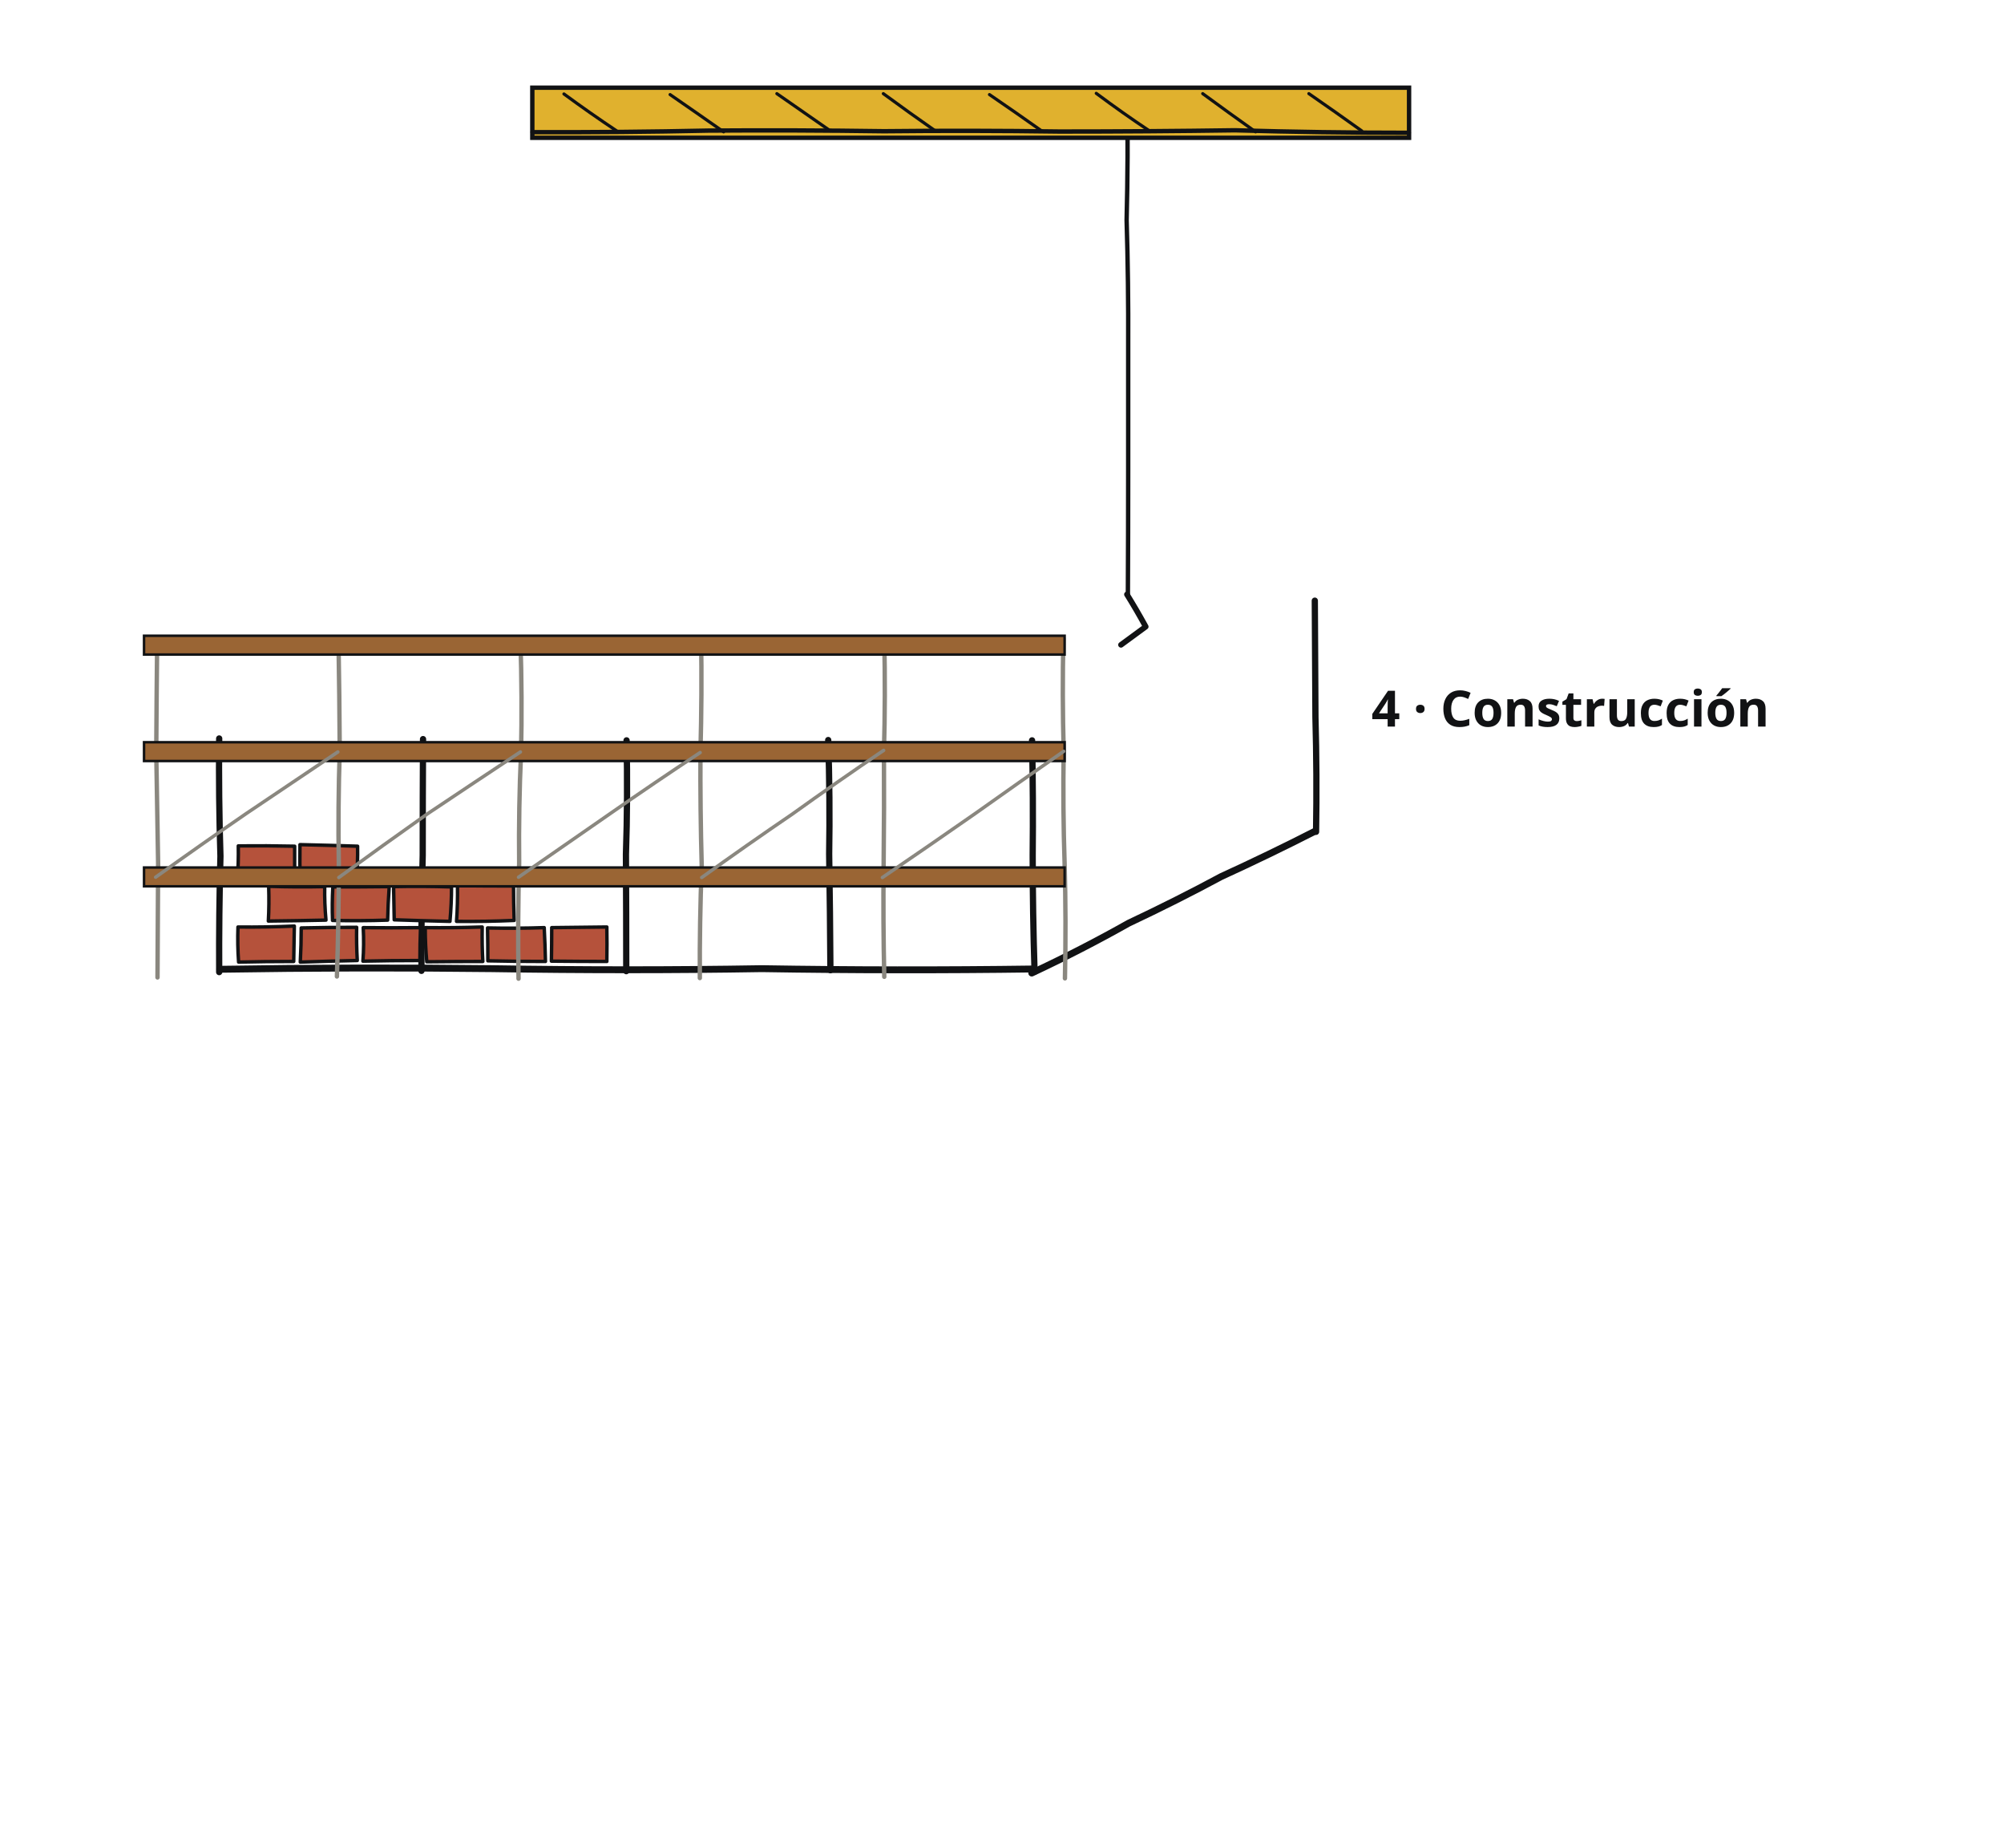
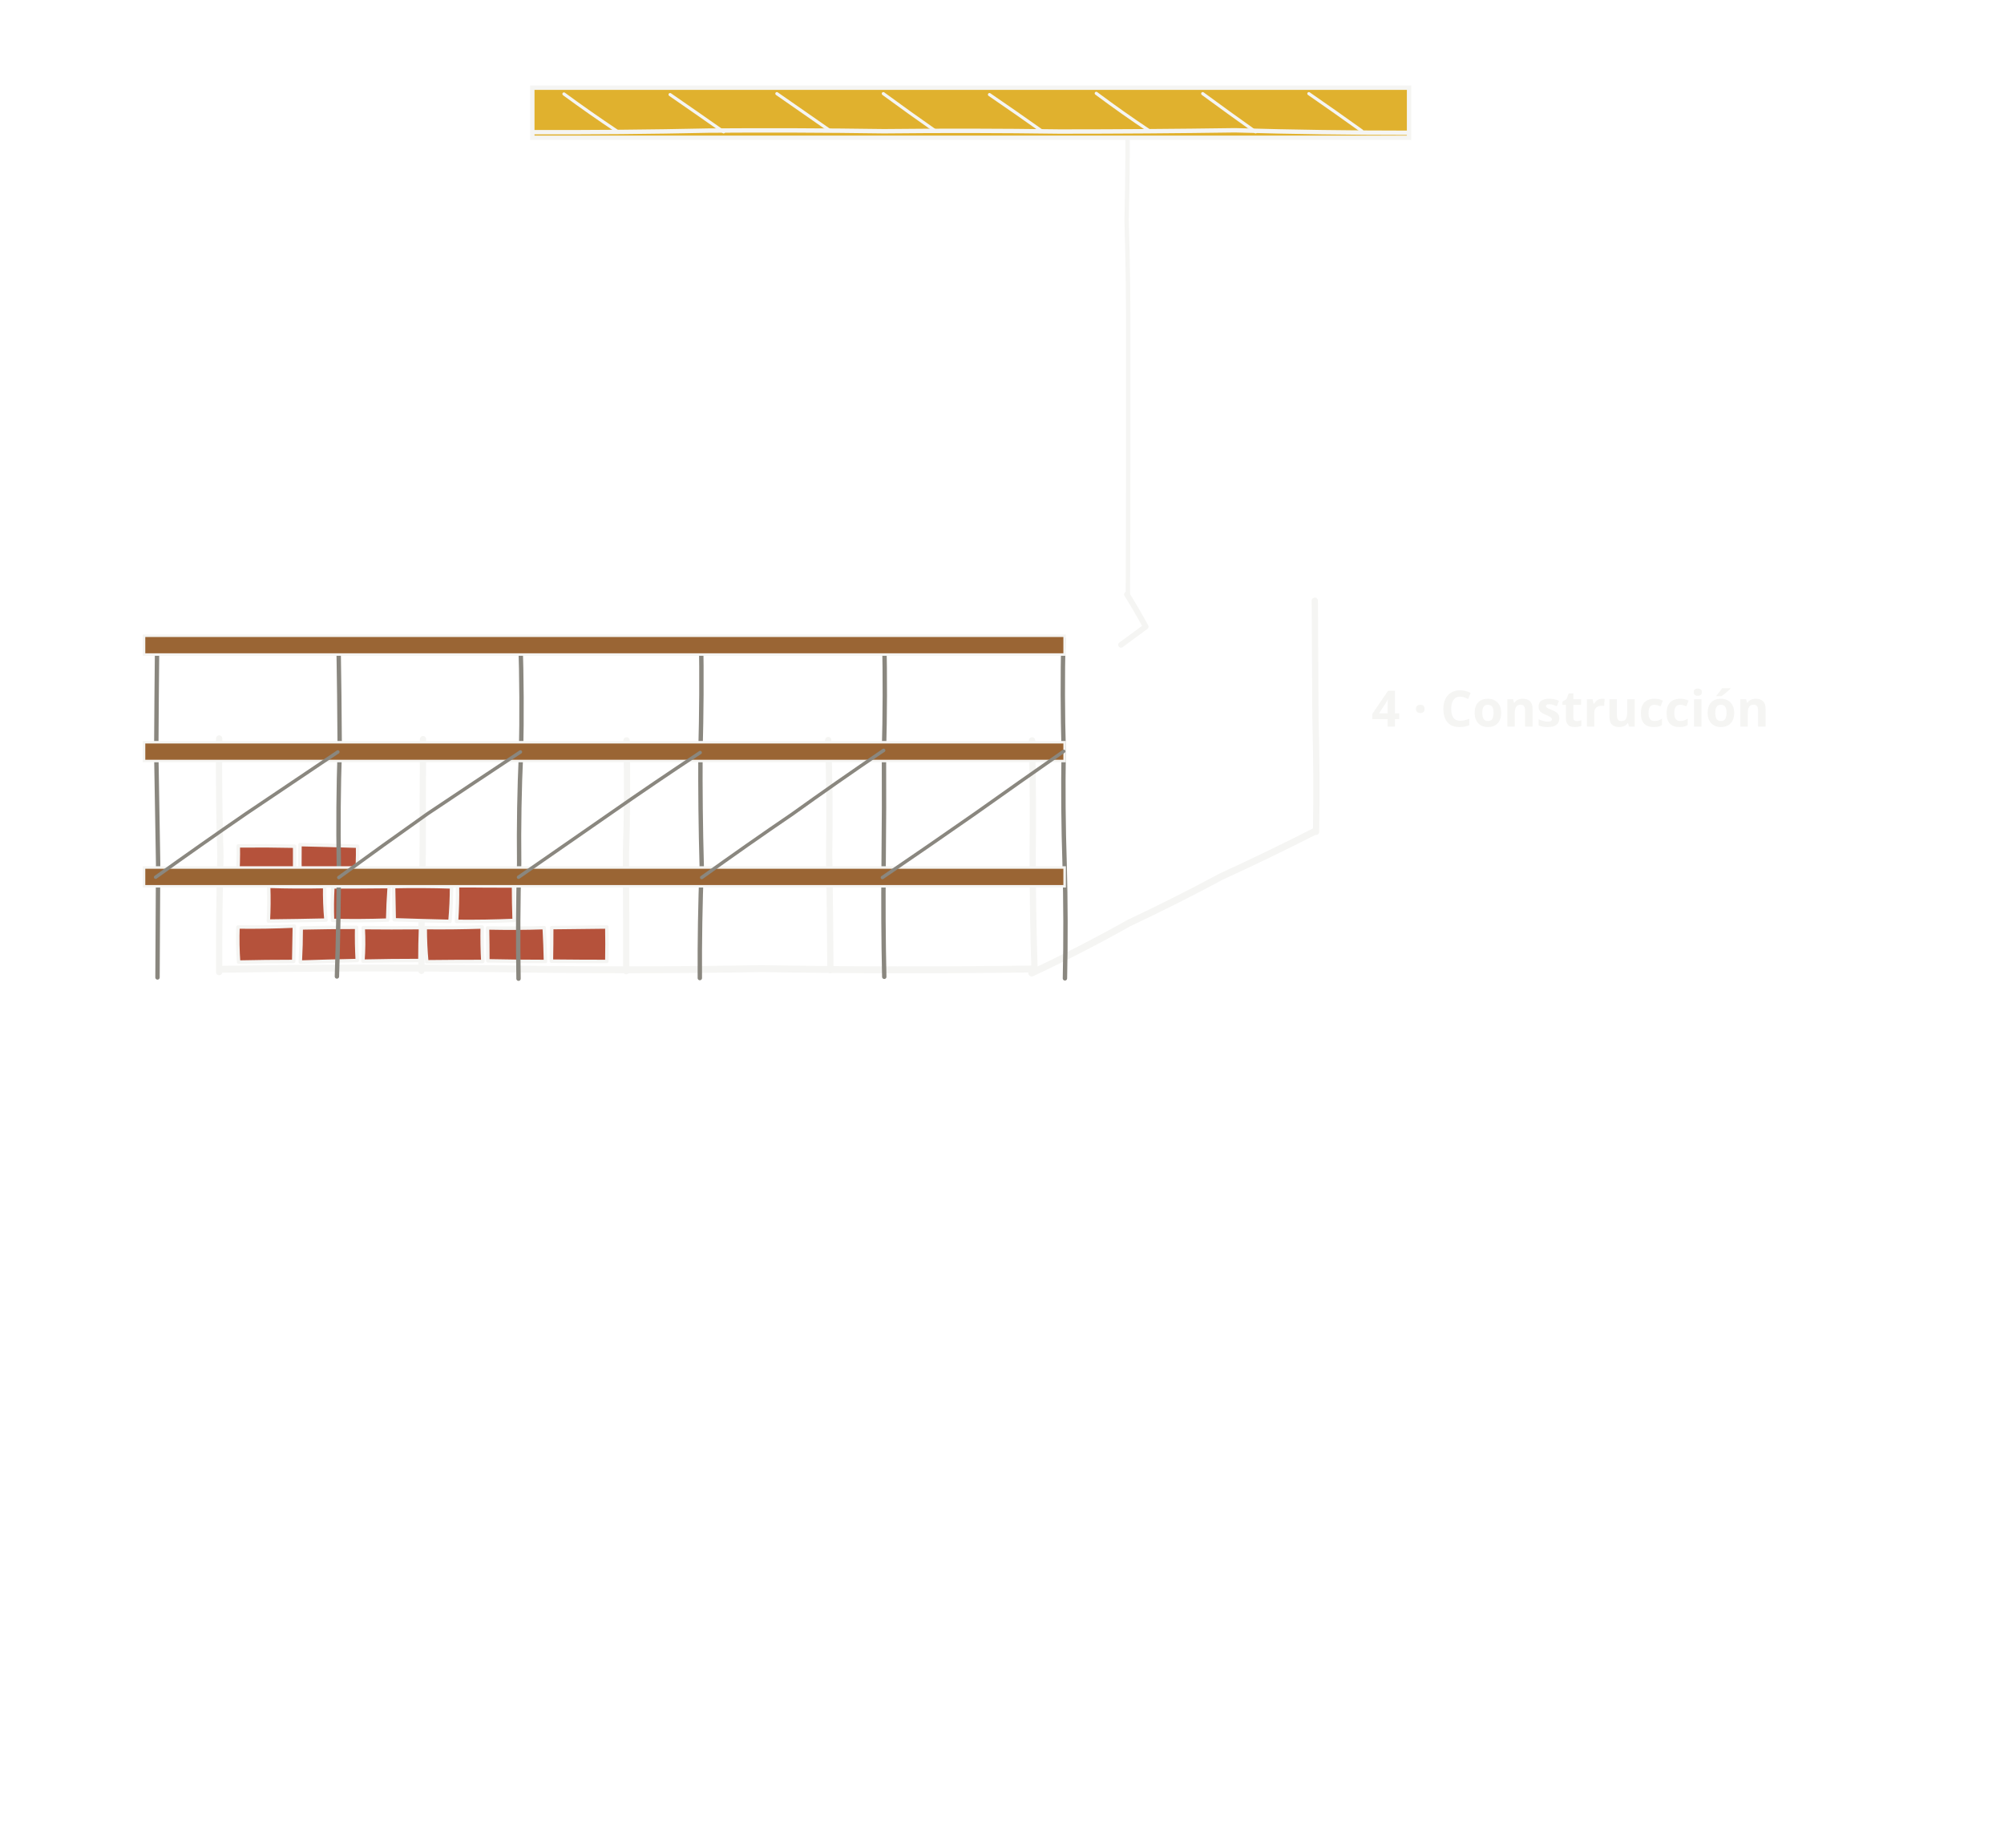
<svg xmlns="http://www.w3.org/2000/svg" width="640" height="590" viewBox="0 0 640 590">
-   <path fill="none" stroke="#111214" stroke-linecap="round" stroke-linejoin="round" stroke-width="2.2" d="M70.2 309.5q43.9-.7 86.8-.2 43.8.7 86.3 0 43 .7 87.1.1m-.9 1.3q16.2-7.6 30.9-15.9 15.5-7.3 29.6-14.9 15.3-7 30-14.5" />
-   <path fill="none" stroke="#111214" stroke-linecap="round" stroke-linejoin="round" stroke-width="2" d="M70 310.4q-.1-18.3.4-37-.6-19-.4-37.6m64.6 74.2q-.1-18.6.4-36.9 0-18.5.1-37.1m64.9 74.1q0-18.6-.1-37.3.6-18.1.2-36.4m65.1 73.4q-.1-18.4-.4-37.1.3-17.8-.3-36.4m65.9 74q-.6-19-.6-37.3.2-18-.2-36.6m90.7 29.2q.3-18.3-.2-36.6l-.2-37.2" />
-   <path fill="#B5523B" stroke="#111214" stroke-linecap="round" stroke-linejoin="round" stroke-width="1.1" d="M76 296q9.1.1 18-.3l-.2 11.3q-9 0-17.6.2-.4-5.5-.2-11.2m20.2.3q9-.2 17.7-.2-.1 5.3.2 10.6-9.3.2-18.2.5.3-5.6.3-10.9m19.8-.1q8.9.1 18.3 0-.2 5.2-.2 10.5-9.2 0-18.2.2.4-5.2.1-10.7m19.8 0q9 .1 18.2-.2-.1 5.8.2 11-9.1 0-17.9.1-.5-5.4-.5-10.9m19.9.1q9.4.2 18.1-.1.3 5.7.4 10.8-9.3 0-18.4-.2 0-5.2-.1-10.5m20.5-.1 17.6-.2q.1 5.4 0 11-8.6 0-17.7-.1.1-5.5.1-10.7M85.8 283q8.7.3 17.9.1-.1 5.2.4 10.7-9 .2-18.4.3.3-5.4.1-11.1m20.5.2q9.1 0 18-.1-.4 5.6-.5 10.7-8.9.3-17.6.1-.2-5.2.1-10.7m19.4-.1q9.1-.2 18.5.1 0 5.3-.5 11-8.9-.2-17.8-.5zm20.4-.3q8.7.1 17.9.1 0 5.3.2 11-9.1.4-18.4.3.4-5.6.3-11.4m-70-12.7q9.1-.1 18 .1v10.9q-9.2-.3-18.3-.2.4-5.6.3-10.8m19.7-.4q9.2.2 18.4.5.1 5.5-.4 10.6-9 0-17.9.4-.2-5.4-.1-11.5" />
+   <path fill="none" stroke="#F5F5F3" stroke-linecap="round" stroke-linejoin="round" stroke-width="2.2" d="M70.2 309.5q43.9-.7 86.8-.2 43.8.7 86.3 0 43 .7 87.1.1m-.9 1.3q16.2-7.6 30.9-15.9 15.5-7.3 29.6-14.9 15.3-7 30-14.5" />
+   <path fill="none" stroke="#F5F5F3" stroke-linecap="round" stroke-linejoin="round" stroke-width="2" d="M70 310.4q-.1-18.3.4-37-.6-19-.4-37.6m64.6 74.2q-.1-18.6.4-36.9 0-18.5.1-37.1m64.9 74.1q0-18.6-.1-37.3.6-18.1.2-36.4m65.1 73.4q-.1-18.4-.4-37.1.3-17.8-.3-36.4m65.9 74q-.6-19-.6-37.3.2-18-.2-36.6m90.7 29.2q.3-18.3-.2-36.6l-.2-37.2" />
+   <path fill="#B5523B" stroke="#F5F5F3" stroke-linecap="round" stroke-linejoin="round" stroke-width="1.1" d="M76 296q9.1.1 18-.3l-.2 11.3q-9 0-17.6.2-.4-5.5-.2-11.2m20.2.3q9-.2 17.7-.2-.1 5.3.2 10.6-9.3.2-18.2.5.3-5.6.3-10.9m19.8-.1q8.9.1 18.3 0-.2 5.2-.2 10.5-9.2 0-18.2.2.4-5.2.1-10.7m19.8 0q9 .1 18.2-.2-.1 5.8.2 11-9.1 0-17.9.1-.5-5.4-.5-10.9m19.9.1q9.4.2 18.1-.1.3 5.7.4 10.8-9.3 0-18.4-.2 0-5.2-.1-10.5m20.5-.1 17.6-.2q.1 5.4 0 11-8.6 0-17.7-.1.1-5.5.1-10.7M85.8 283q8.7.3 17.9.1-.1 5.2.4 10.7-9 .2-18.4.3.3-5.4.1-11.1m20.5.2q9.1 0 18-.1-.4 5.6-.5 10.7-8.9.3-17.6.1-.2-5.2.1-10.7m19.4-.1q9.1-.2 18.5.1 0 5.3-.5 11-8.9-.2-17.8-.5zm20.4-.3q8.7.1 17.9.1 0 5.3.2 11-9.1.4-18.4.3.4-5.6.3-11.4m-70-12.7q9.1-.1 18 .1v10.9q-9.2-.3-18.3-.2.4-5.6.3-10.8m19.7-.4q9.2.2 18.4.5.1 5.5-.4 10.6-9 0-17.9.4-.2-5.4-.1-11.5" />
  <path fill="none" stroke="#8A877F" stroke-linecap="round" stroke-linejoin="round" stroke-width="1.4" d="m50.3 312.1.2-36.3-.6-35.5q.1-18 .3-36.3m57.4 107.8q.6-18.3.6-36.1-.3-18 .3-36-.1-17.9-.4-35.3m57.5 108.1q-.3-18.6.2-36.9-.2-17.8.6-35.1.4-17.7-.2-36.3m57.3 108.1q-.1-17.6.6-35.9-.5-17.9-.4-36.4.5-18.4.2-36.2m58.5 108.1q-.4-17.6-.2-36 .2-18 .1-35.8.5-17.9.1-36.1m57.7 108.4q.4-18.3-.1-36.5-.6-18-.3-36.2-.5-17.5-.1-35.8" />
-   <path fill="#9A6534" stroke="#111214" stroke-width=".8" d="M46 277h294v6H46zm0-40h294v6H46zm0-34h294v6H46z" />
+   <path fill="#9A6534" stroke="#F5F5F3" stroke-width=".8" d="M46 277h294v6H46zm0-40h294v6H46zm0-34h294v6H46z" />
  <path fill="none" stroke="#8A877F" stroke-linecap="round" stroke-linejoin="round" stroke-width="1.1" d="M49.7 280.1q14.5-10.4 28.9-20.3 15-10.1 29.3-19.7m.3 40.1q14.1-10.3 28.4-20.4 14.5-9.7 29.6-19.7m-.6 40q14.5-10.1 29.4-20.4 13.9-9.7 28.6-19.4m.5 39.9q14.6-10.5 29-20.3 14.2-10.2 29.1-20.3m-.4 40.6q14.7-10 29.6-20.4 14.5-10.3 28.3-19.9" />
-   <path fill="none" stroke="#111214" stroke-linecap="round" stroke-linejoin="round" stroke-width="1.4" d="M360 29.9q.3 20.1-.2 40.4.6 19.9.5 40v40q0 19.9-.1 39.8" />
-   <path fill="none" stroke="#111214" stroke-linecap="round" stroke-linejoin="round" stroke-width="1.8" d="M359.9 189.8q3.1 5 6 10.3-3.9 2.9-7.9 5.8" />
-   <path fill="#E0B12E" stroke="#111214" stroke-width="1.4" d="M170 28h280v16H170z" />
-   <path fill="none" stroke="#111214" stroke-linecap="round" stroke-linejoin="round" stroke-width="1" d="M180.1 30q8.3 6.1 17 11.9M214 30.2q8.7 6 17.1 11.9m17-12.2q8.7 6.1 17.1 11.9m16.9-11.9Q290.4 36 299 42m17-11.8q8.5 5.8 16.8 11.7m17.3-12.1q8.3 6.2 17 12m17-11.9q8.3 6.1 16.9 12.2m17-12.2q8.4 5.8 16.9 11.9" />
-   <path fill="none" stroke="#111214" stroke-linecap="round" stroke-linejoin="round" stroke-width="1.4" d="M170.1 42.2q28.5.1 56.1-.5 28.1-.2 56.1.2 27.9-.3 56.1.1 28.2 0 56-.4 27.6.8 55.5.8" />
-   <text x="438" y="232" fill="#111214" font-family="Geist, sans-serif" font-size="16" font-weight="600">4 · Construcción</text>
+   <path fill="none" stroke="#F5F5F3" stroke-linecap="round" stroke-linejoin="round" stroke-width="1.4" d="M360 29.9q.3 20.1-.2 40.4.6 19.9.5 40v40q0 19.9-.1 39.8" />
+   <path fill="none" stroke="#F5F5F3" stroke-linecap="round" stroke-linejoin="round" stroke-width="1.8" d="M359.9 189.8q3.1 5 6 10.3-3.9 2.9-7.9 5.8" />
+   <path fill="#E0B12E" stroke="#F5F5F3" stroke-width="1.4" d="M170 28h280v16H170z" />
+   <path fill="none" stroke="#F5F5F3" stroke-linecap="round" stroke-linejoin="round" stroke-width="1" d="M180.1 30q8.3 6.1 17 11.9M214 30.2q8.7 6 17.1 11.9m17-12.2q8.7 6.1 17.1 11.9m16.9-11.9Q290.4 36 299 42m17-11.8q8.5 5.8 16.8 11.7m17.3-12.1q8.3 6.2 17 12m17-11.9q8.3 6.1 16.9 12.2m17-12.2q8.4 5.8 16.9 11.9" />
+   <path fill="none" stroke="#F5F5F3" stroke-linecap="round" stroke-linejoin="round" stroke-width="1.4" d="M170.1 42.2q28.5.1 56.1-.5 28.1-.2 56.1.2 27.9-.3 56.1.1 28.2 0 56-.4 27.6.8 55.5.8" />
+   <text x="438" y="232" fill="#F5F5F3" font-family="Geist, sans-serif" font-size="16" font-weight="600">4 · Construcción</text>
</svg>
